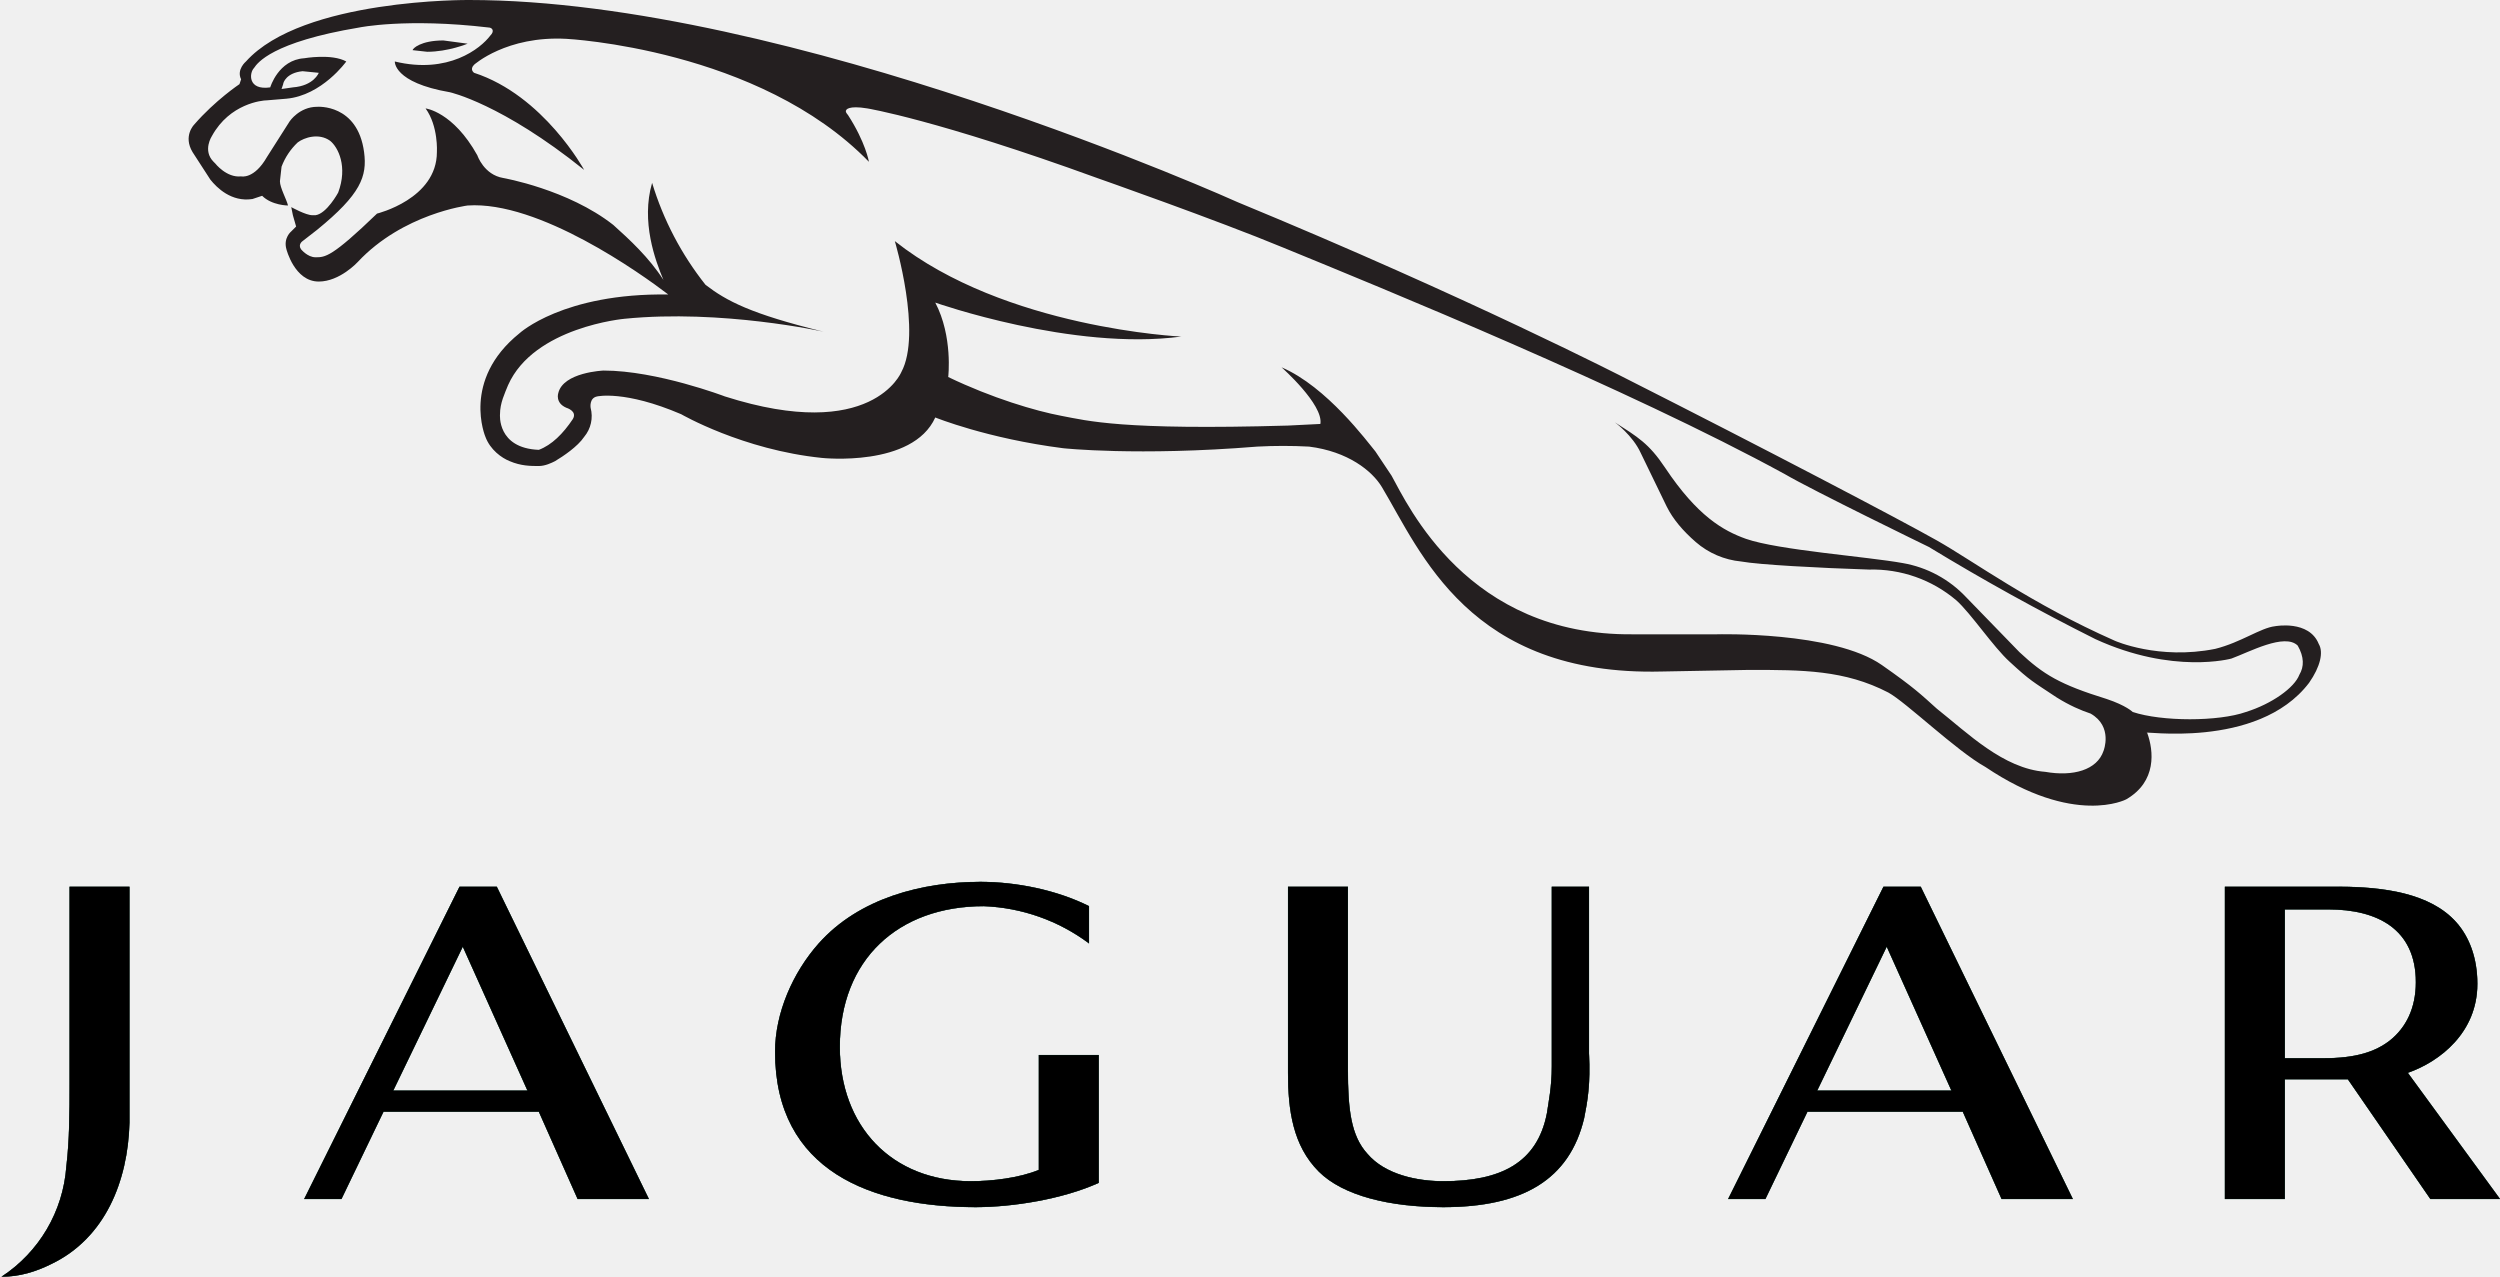
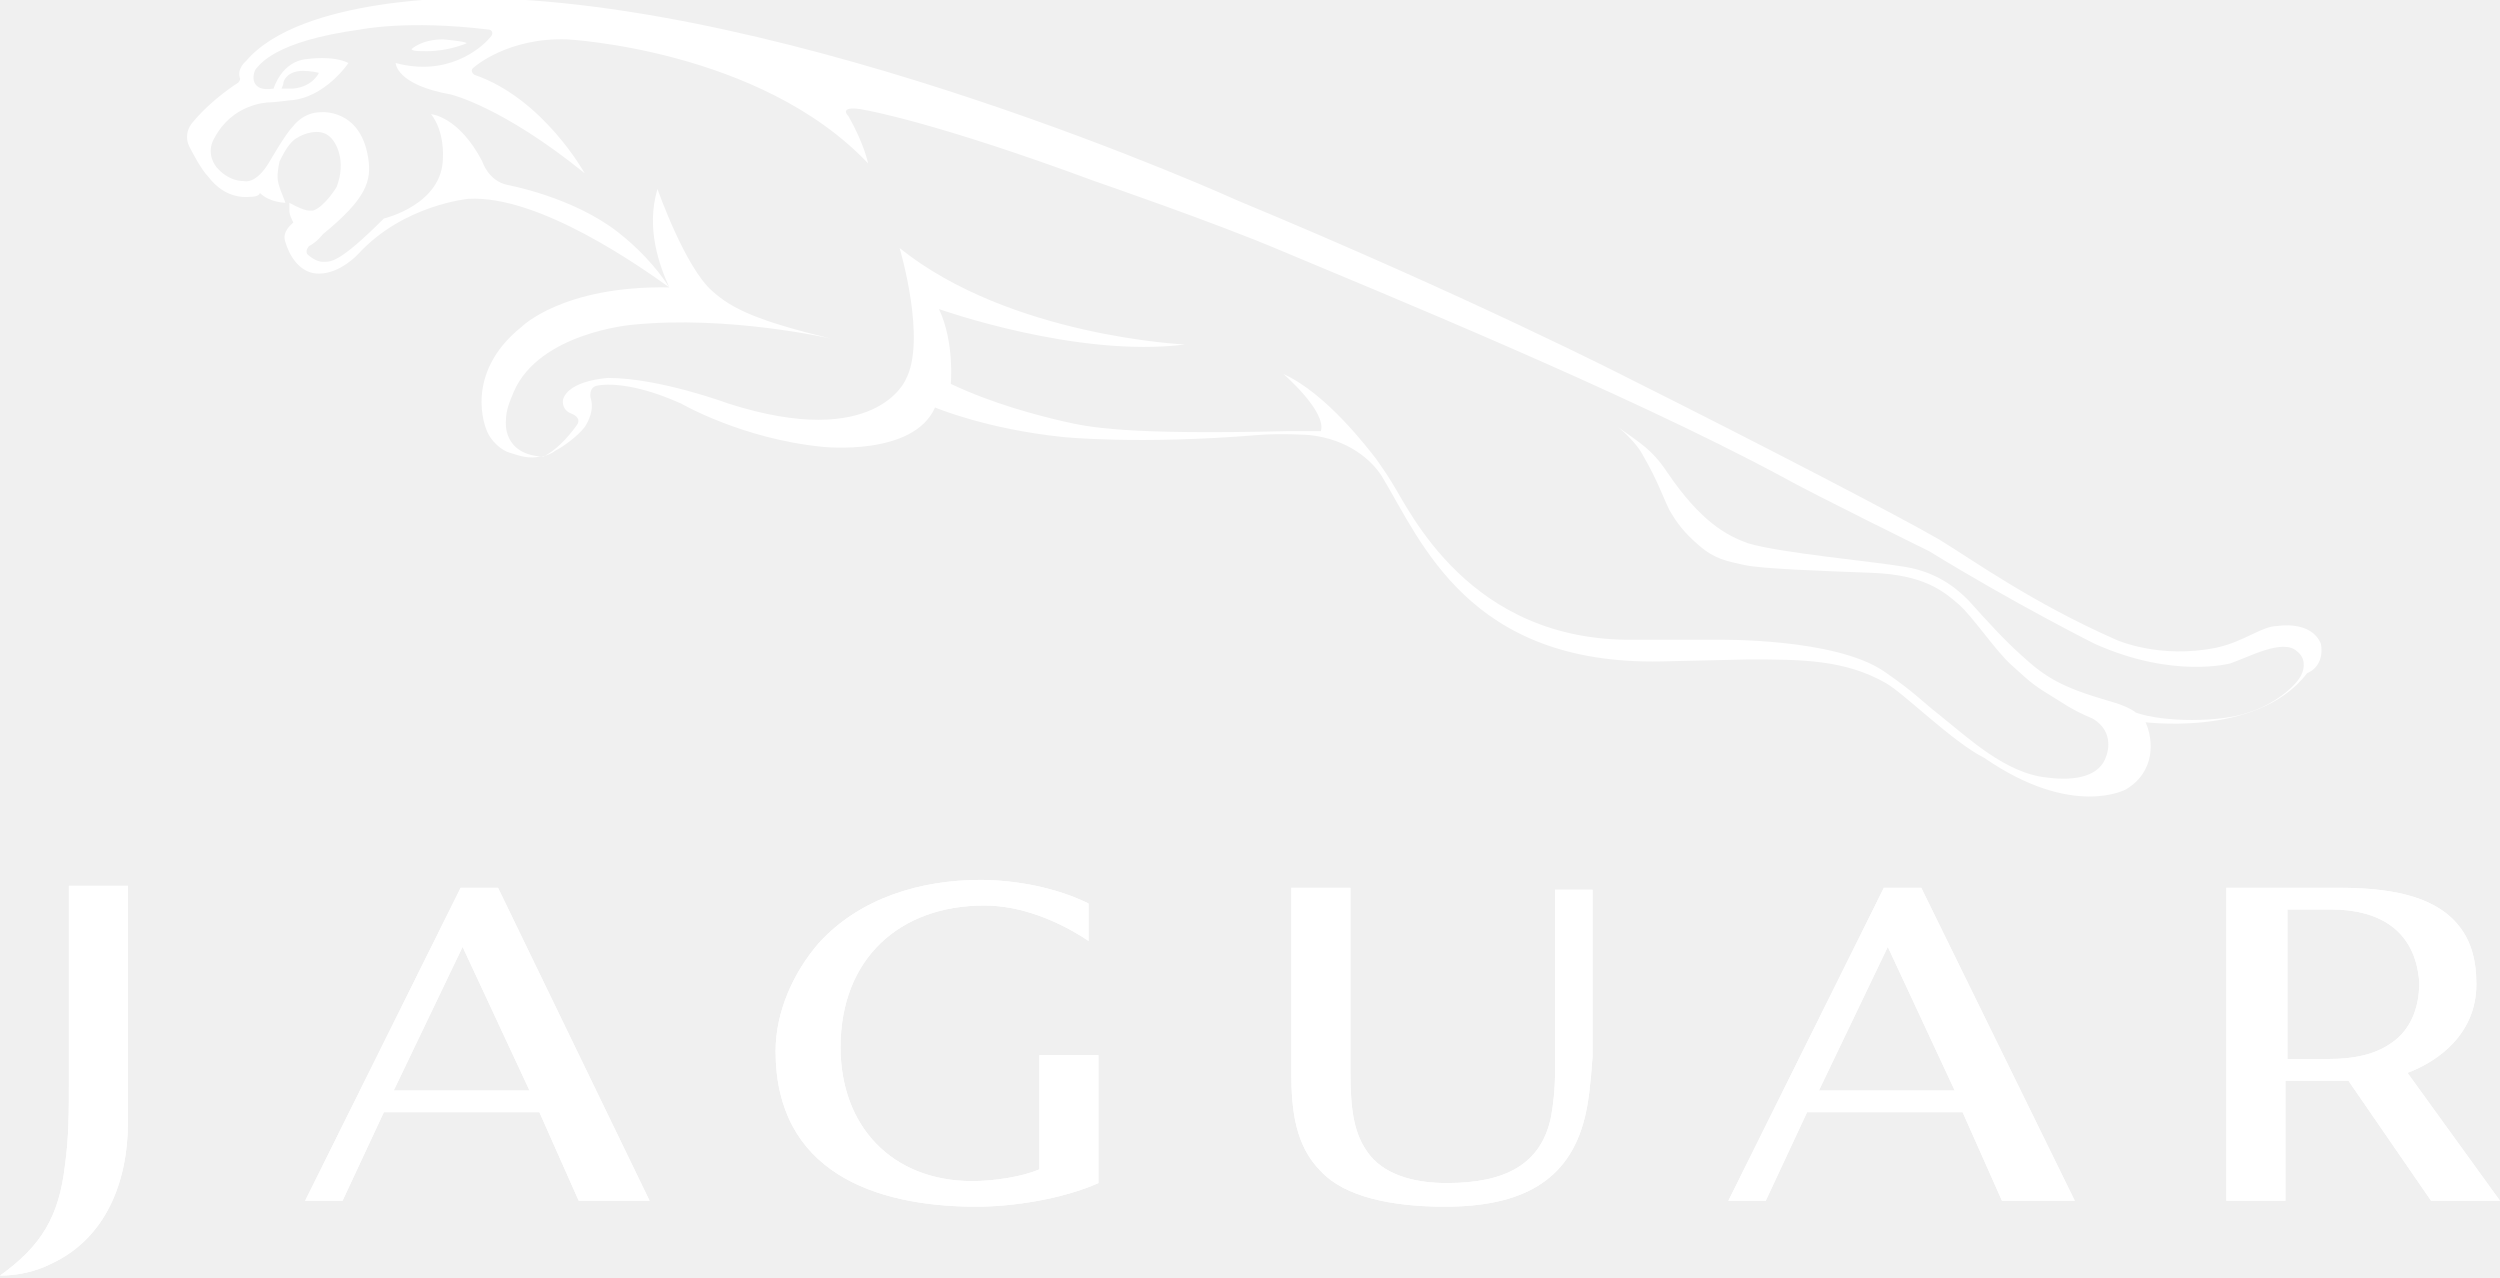
- <svg xmlns="http://www.w3.org/2000/svg" id="Layer_1" width="154.5" height="78.9">
-   <style>
-     .st0{stroke:#02422d;stroke-width:1.143840e-02}.st1{fill:#241f20}
-   </style>
-   <path d="M97.9 69.1c-.9 3.8-3.8 5.5-8.7 5.5-3.3 0-6.2-.7-7.7-2.2-1.6-1.6-1.9-3.8-1.9-6.1V54.8h3.7v11.3c0 2.5.2 4.1 1.2 5.2 1.1 1.3 3.1 1.7 4.7 1.7 3.5 0 5.8-1.1 6.4-4.2.1-.7.3-1.6.3-2.9V54.8h2.3v10.3c.1 1.9-.1 3-.3 4" />
-   <path d="M97.9 69.1c-.9 3.8-3.8 5.5-8.7 5.5-3.3 0-6.2-.7-7.7-2.2-1.6-1.6-1.9-3.8-1.9-6.1V54.8h3.7v11.3c0 2.5.2 4.1 1.2 5.2 1.1 1.3 3.1 1.7 4.7 1.7 3.5 0 5.8-1.1 6.4-4.2.1-.7.3-1.6.3-2.9V54.8h2.3v10.3c.1 1.9-.1 3-.3 4" class="st0" />
-   <path d="M116.6 58.5l-4.3 8.9h8.3l-4-8.9m7.1 15.6l-2.4-5.4h-9.6l-2.6 5.4h-2.3l9.6-19.3h2.3l9.4 19.3h-4.4z" />
-   <path d="M116.6 58.5l-4.3 8.9h8.3l-4-8.9m7.1 15.6l-2.4-5.4h-9.6l-2.6 5.4h-2.3l9.6-19.3h2.3l9.4 19.3h-4.4z" class="st0" />
-   <path d="M28.6 58.5l-4.3 8.9h8.3l-4-8.9m7.1 15.6l-2.4-5.4h-9.6l-2.6 5.4h-2.3l9.6-19.3h2.3l9.4 19.3h-4.4z" />
-   <path d="M28.6 58.5l-4.3 8.9h8.3l-4-8.9m7.1 15.6l-2.4-5.4h-9.6l-2.6 5.4h-2.3l9.6-19.3h2.3l9.4 19.3h-4.4z" class="st0" />
-   <path d="M60.3 74.6c-6.4 0-12.4-2.2-12.4-9.6 0-2.4 1.1-4.9 2.7-6.7 2.5-2.8 6.4-3.8 10-3.8 2.2 0 4.7.5 6.7 1.5v2.3a11.6 11.6 0 0 0-6.5-2.3c-5.3 0-8.9 3.3-8.9 8.7 0 4.9 3.2 8.3 8.1 8.3 1.3 0 3-.2 4.2-.7v-7.1h3.7v7.9c-2.2 1-5.3 1.5-7.6 1.5" />
-   <path d="M60.3 74.6c-6.4 0-12.4-2.2-12.4-9.6 0-2.4 1.1-4.9 2.7-6.7 2.5-2.8 6.4-3.8 10-3.8 2.2 0 4.7.5 6.7 1.5v2.3a11.6 11.6 0 0 0-6.5-2.3c-5.3 0-8.9 3.3-8.9 8.7 0 4.9 3.2 8.3 8.1 8.3 1.3 0 3-.2 4.2-.7v-7.1h3.7v7.9c-2.2 1-5.3 1.5-7.6 1.5" class="st0" />
-   <path d="M143.9 56.2h-2.7v9.2h2.4c2 0 3.2-.4 4.1-1.1 1-.8 1.6-2 1.6-3.6 0-3.3-2.4-4.5-5.4-4.5m6.3 17.9l-5.1-7.4h-3.9v7.4h-3.7V54.8h7c2.8 0 5.7.4 7.3 2.2.8.9 1.3 2.2 1.3 3.8 0 3-2.3 4.8-4.3 5.5l5.7 7.8h-4.3z" />
-   <path d="M143.9 56.2h-2.7v9.2h2.4c2 0 3.2-.4 4.1-1.1 1-.8 1.6-2 1.6-3.6 0-3.3-2.4-4.5-5.4-4.5m6.3 17.9l-5.1-7.4h-3.9v7.4h-3.7V54.8h7c2.8 0 5.7.4 7.3 2.2.8.9 1.3 2.2 1.3 3.8 0 3-2.3 4.8-4.3 5.5l5.7 7.8h-4.3z" class="st0" />
-   <path d="M3.2 78.1c-1 .5-2 .8-3.1.8a8.9 8.9 0 0 0 4-6.8c.2-1.7.2-3.4.2-5.1V54.8H8v14.6c-.1 3.6-1.5 7.1-4.8 8.7" />
-   <path d="M3.2 78.1c-1 .5-2 .8-3.1.8a8.9 8.9 0 0 0 4-6.8c.2-1.7.2-3.4.2-5.1V54.8H8v14.6c-.1 3.6-1.5 7.1-4.8 8.7" class="st0" />
-   <path d="M26.4 3.2c1.3 0 2.5-.5 2.5-.5l-1.5-.2c-1.4 0-1.9.5-1.9.6l.9.1" class="st1" />
-   <path d="M17.4 5.5l.1-.3c0-.1.2-.7 1.2-.8l1 .1s-.3.8-1.6.9l-.7.1m124.7 36.2c-.3.8-1.7 1.8-3.3 2.3-1.7.6-5.2.6-7 0 0 0-.4-.4-1.6-.8-2.9-.9-3.9-1.5-5.4-2.9l-3.3-3.4a7 7 0 0 0-3.9-2.1c-2.2-.4-7.7-.8-9.7-1.5-1.4-.5-3-1.4-5-4.4-1-1.5-1.7-1.9-3.1-2.8 0 0 1.1.8 1.6 1.9l1.6 3.3c.4.8 1 1.5 1.8 2.2a5 5 0 0 0 2.8 1.2c1.1.2 4.8.4 7.9.5a8 8 0 0 1 5.4 1.9c.9.8 2.3 2.9 3.3 3.8 1.3 1.2 1.4 1.2 2.9 2.2.8.5 1.5.8 2.1 1 1.4.8.8 2.3.8 2.3-.4 1.2-1.9 1.6-3.6 1.3-2.6-.2-4.8-2.4-6.7-3.9-1-.9-1.4-1.3-3.4-2.7-3-2.1-10.2-1.9-10.2-1.9h-5.2c-10.2.1-13.9-8-14.9-9.8l-1-1.5c-.5-.6-3-4-5.8-5.2 0 0 2.6 2.3 2.4 3.5l-2 .1c-10.3.3-12.4-.3-14-.6-1.6-.3-4.3-1.1-7-2.4 0 0 .3-2.5-.8-4.6 0 0 8.5 3 15.2 2.1 0 0-10.9-.5-17.7-5.9 0 0 1.7 5.7.4 8.1 0 0-1.8 4.4-10.9 1.5 0 0-4.2-1.6-7.5-1.6 0 0-2.5.1-2.8 1.4 0 0-.2.6.5.9 0 0 .7.2.4.7-.6.9-1.3 1.6-2.1 1.9-2.6-.1-2.4-2.2-2.4-2.2 0-.7.3-1.3.5-1.8 1.6-3.6 7.2-4.1 7.2-4.1 6-.6 12.3.8 12.3.8-4.5-1.1-6-1.9-7.3-2.9a19 19 0 0 1-3.3-6.3c-.7 2.4.2 4.8.7 6-.9-1.4-2.1-2.5-3.1-3.4-2.8-2.2-6.8-2.9-6.8-2.9-1.2-.2-1.6-1.4-1.6-1.4-1.5-2.7-3.2-2.9-3.2-2.9.8 1.1.7 2.7.7 2.7 0 2.9-3.7 3.8-3.7 3.8-2.8 2.7-3.2 2.7-3.8 2.7-.5 0-.9-.5-.9-.5-.2-.3.1-.5.1-.5l.9-.7c2.7-2.2 3.1-3.3 2.9-4.8-.4-3-2.9-2.8-2.9-2.8-1.1 0-1.7.9-1.7.9l-1.4 2.2c-.8 1.4-1.6 1.2-1.6 1.2-.9.1-1.6-.8-1.6-.8l-.1-.1c-.7-.7-.1-1.6-.1-1.6 1.1-2 3.1-2.2 3.4-2.2l1.2-.1c2.2-.2 3.7-2.3 3.7-2.3-.9-.5-2.6-.2-2.6-.2-1.6.1-2.1 1.8-2.1 1.8-1.4.2-1.3-.9-1-1.2.2-.3 1.1-1.6 6.5-2.5 0 0 2.9-.6 8 0 .2 0 .4.2.1.5-.6.8-2.6 2.4-5.9 1.6 0 0-.1 1.3 3.4 1.9 0 0 3.2.7 8.3 4.8 0 0-2.5-4.6-6.8-6 0 0-.3-.2 0-.5 0 0 2-1.8 5.7-1.6 0 0 11.9.6 18.7 7.6 0 0-.2-1.2-1.3-2.9 0 0-.2-.2-.1-.3 0 0 .1-.3 1.3-.1 0 0 4.3.7 14.2 4.3 0 0 7.4 2.6 11.5 4.3 6.1 2.5 21.3 8.7 31 14 1.7 1 8.9 4.5 8.9 4.5a142 142 0 0 0 10.3 5.7c4.8 2.2 8.4 1.2 8.4 1.2 1.1-.4 3.3-1.6 4.1-.8.4.7.4 1.3.1 1.8zm1.2-1.9c-.6-1.5-2.7-1.1-2.7-1.1-.9.1-2.1 1-3.7 1.4-3.5.7-6.2-.5-6.2-.5-5.2-2.3-8.7-4.9-11-6.2-2.3-1.3-10.7-5.7-19.2-10 0 0-9.7-5-24-10.9C76.5 12.5 48.8 0 29 0c0 0-10.3-.1-13.8 3.8 0 0-.6.5-.3 1.1l-.1.3s-1.5 1-2.8 2.5c0 0-.7.7-.1 1.7l1.1 1.7c.4.5 1.3 1.4 2.6 1.2l.6-.2c.6.6 1.6.6 1.6.6-.1-.4-.5-1.1-.5-1.5l.1-.9a4 4 0 0 1 1-1.5c.4-.3 1.3-.6 2-.1.5.4 1.1 1.6.5 3.2 0 0-.7 1.3-1.4 1.4h-.2c-.4 0-1.3-.5-1.3-.5l.1.5.2.7-.3.3s-.5.4-.3 1.1c0 0 .5 2 2 2 1.3 0 2.4-1.2 2.4-1.2 2.8-3 6.8-3.5 6.8-3.5 4.4-.3 10.7 4.2 12.4 5.5-6.5-.1-9.2 2.4-9.2 2.4C28.5 23.5 30 27 30 27c.3.8 1 1.3 1.5 1.5.7.3 1.3.3 1.8.3.4 0 .8-.2 1-.3.5-.3 1.4-.9 1.8-1.5a2 2 0 0 0 .4-1.8s-.1-.6.4-.7c0 0 1.7-.4 5.2 1.1 0 0 3.8 2.2 8.7 2.7 0 0 5.6.6 7-2.5 0 0 3.2 1.3 7.9 1.9 0 0 4.6.5 12-.1a30 30 0 0 1 3.2 0c2.4.3 3.9 1.5 4.5 2.5 2.4 4 5.4 11.7 17.3 11.4l5.4-.1c3.3 0 5.9 0 8.6 1.4 1.1.6 4.2 3.6 6 4.6 5.5 3.7 8.7 2 8.7 2 1.9-1.1 1.7-3 1.3-4.1-.6-.2 6.8 1.1 10-3.1.7-1 .9-1.9.6-2.4z" class="st1" />
+ <svg xmlns="http://www.w3.org/2000/svg" version="1.1" id="Layer_1" x="0px" y="0px" width="127px" height="64.9px" viewBox="0 0 127 64.9" style="enable-background:new 0 0 127 64.9;" xml:space="preserve">
+   <style type="text/css">
+ 	.st0{fill:#FFFFFF;}
+ </style>
+   <g>
+     <path class="st0" d="M80.5,56.8c-0.8,3.2-3.2,4.5-7.1,4.5c-2.7,0-5.1-0.5-6.3-1.8c-1.3-1.3-1.5-3.1-1.5-5v-9.4h3v9.3   c0,2.1,0.2,3.3,1,4.3c0.9,1.1,2.5,1.4,3.9,1.4c2.9,0,4.8-0.9,5.3-3.4c0.1-0.6,0.2-1.3,0.2-2.4v-9.1h1.9v8.5   C80.8,55.1,80.7,56,80.5,56.8" />
+     <path class="st0" d="M80.5,56.8c-0.8,3.2-3.2,4.5-7.1,4.5c-2.7,0-5.1-0.5-6.3-1.8c-1.3-1.3-1.5-3.1-1.5-5v-9.4h3v9.3   c0,2.1,0.2,3.3,1,4.3c0.9,1.1,2.5,1.4,3.9,1.4c2.9,0,4.8-0.9,5.3-3.4c0.1-0.6,0.2-1.3,0.2-2.4v-9.1h1.9v8.5   C80.8,55.1,80.7,56,80.5,56.8" />
+     <path class="st0" d="M95.9,48.1l-3.5,7.3h6.9L95.9,48.1 M101.7,61l-2-4.5h-7.9L89.7,61h-1.9l7.9-15.9h1.9l7.8,15.9H101.7z" />
+     <path class="st0" d="M95.9,48.1l-3.5,7.3h6.9L95.9,48.1 M101.7,61l-2-4.5h-7.9L89.7,61h-1.9l7.9-15.9h1.9l7.8,15.9H101.7z" />
+     <path class="st0" d="M23.5,48.1L20,55.4h6.9L23.5,48.1 M29.4,61l-2-4.5h-7.9L17.4,61h-1.9l7.9-15.9h1.9L33,61H29.4z" />
+     <path class="st0" d="M23.5,48.1L20,55.4h6.9L23.5,48.1 M29.4,61l-2-4.5h-7.9L17.4,61h-1.9l7.9-15.9h1.9L33,61H29.4z" />
+     <path class="st0" d="M49.6,61.3c-5.2,0-10.2-1.8-10.2-7.9c0-2,0.9-4,2.2-5.5c2.1-2.3,5.2-3.2,8.2-3.2c1.8,0,3.9,0.4,5.5,1.2v1.9   C53.8,46.8,51.9,46,50,46c-4.3,0-7.3,2.7-7.3,7.2c0,4,2.6,6.8,6.7,6.8c1,0,2.5-0.2,3.4-0.6v-5.8h3v6.5C54,60.9,51.5,61.3,49.6,61.3   " />
+     <path class="st0" d="M49.6,61.3c-5.2,0-10.2-1.8-10.2-7.9c0-2,0.9-4,2.2-5.5c2.1-2.3,5.2-3.2,8.2-3.2c1.8,0,3.9,0.4,5.5,1.2v1.9   C53.8,46.8,51.9,46,50,46c-4.3,0-7.3,2.7-7.3,7.2c0,4,2.6,6.8,6.7,6.8c1,0,2.5-0.2,3.4-0.6v-5.8h3v6.5C54,60.9,51.5,61.3,49.6,61.3   " />
+     <path class="st0" d="M118.4,46.2h-2.2v7.6h2c1.6,0,2.6-0.3,3.4-0.9c0.8-0.6,1.3-1.6,1.3-3C122.7,47.2,120.8,46.2,118.4,46.2    M123.5,61l-4.2-6.1h-3.2V61h-3V45.1h5.7c2.3,0,4.7,0.3,6,1.8c0.7,0.8,1,1.8,1,3.1c0,2.5-1.9,3.9-3.5,4.5L127,61L123.5,61L123.5,61   z" />
+     <path class="st0" d="M118.4,46.2h-2.2v7.6h2c1.6,0,2.6-0.3,3.4-0.9c0.8-0.6,1.3-1.6,1.3-3C122.7,47.2,120.8,46.2,118.4,46.2    M123.5,61l-4.2-6.1h-3.2V61h-3V45.1h5.7c2.3,0,4.7,0.3,6,1.8c0.7,0.8,1,1.8,1,3.1c0,2.5-1.9,3.9-3.5,4.5L127,61L123.5,61L123.5,61   z" />
+     <path class="st0" d="M2.6,64.2c-0.8,0.4-1.7,0.6-2.6,0.6c2.1-1.5,3-3,3.3-5.6c0.2-1.4,0.2-2.8,0.2-4.2v-10h3v12   C6.5,60,5.4,62.9,2.6,64.2" />
+     <path class="st0" d="M2.6,64.2c-0.8,0.4-1.7,0.6-2.6,0.6c2.1-1.5,3-3,3.3-5.6c0.2-1.4,0.2-2.8,0.2-4.2v-10h3v12   C6.5,60,5.4,62.9,2.6,64.2" />
+     <path class="st0" d="M21.7,2.6c1.1,0,2-0.4,2-0.4c0-0.1-1.2-0.2-1.2-0.2c-1.1,0-1.6,0.5-1.6,0.5C21,2.6,21.2,2.6,21.7,2.6" />
+     <path class="st0" d="M14.3,4.5c0,0,0.1-0.2,0.1-0.3c0-0.1,0.2-0.6,1-0.6c0,0,0.4,0,0.8,0.1c0,0-0.3,0.7-1.3,0.8   C14.9,4.5,14.4,4.5,14.3,4.5 M116.9,34.3c-0.3,0.6-1.4,1.5-2.7,1.9c-1.4,0.5-4.3,0.5-5.7,0c0,0-0.3-0.3-1.4-0.6   c-2.4-0.7-3.2-1.2-4.4-2.3c-0.9-0.8-1.8-1.8-2.7-2.8c-0.4-0.4-1.4-1.4-3.2-1.7c-1.8-0.3-6.3-0.7-8-1.2c-1.1-0.4-2.4-1.1-4.1-3.6   c-0.8-1.2-1.4-1.5-2.5-2.3c0,0,0.9,0.7,1.3,1.5c0.7,1.2,1,2.1,1.3,2.7c0.4,0.7,0.8,1.2,1.5,1.8c0.8,0.7,1.4,0.8,2.3,1   c0.9,0.2,3.9,0.3,6.5,0.4c2.6,0.1,3.6,0.9,4.4,1.6c0.7,0.6,1.9,2.4,2.7,3.1c1.1,1,1.1,1,2.4,1.8c0.6,0.4,1.2,0.7,1.7,0.9   c1.2,0.7,0.7,1.9,0.7,1.9c-0.3,1-1.5,1.3-3,1.1c-2.1-0.2-4-2-5.5-3.2c-0.9-0.7-1.2-1.1-2.8-2.2c-2.5-1.7-8.4-1.6-8.4-1.6l-4.3,0   c-8.4,0.1-11.4-6.6-12.3-8c-0.3-0.5-0.6-0.9-0.8-1.2c-0.4-0.5-2.5-3.3-4.7-4.3c0,0,2.2,1.9,1.9,2.9c-0.5,0-1,0-1.6,0   c-8.4,0.2-10.2-0.2-11.5-0.5c-1.3-0.3-3.6-0.9-5.7-1.9c0,0,0.2-2.1-0.6-3.8c0,0,7,2.5,12.5,1.8c0,0-8.9-0.4-14.5-4.9   c0,0,1.4,4.7,0.3,6.7c0,0-1.5,3.6-9,1.2c0,0-3.5-1.3-6.1-1.3c0,0-2,0.1-2.3,1.1c0,0-0.1,0.5,0.4,0.7c0,0,0.6,0.2,0.3,0.6   c-0.5,0.7-1.1,1.3-1.7,1.6c-2.1-0.1-1.9-1.8-1.9-1.8c0-0.6,0.2-1,0.4-1.5c1.3-3,6-3.4,6-3.4c4.9-0.5,10.1,0.7,10.1,0.7   c-3.7-0.9-5-1.5-6-2.4c-1.4-1.2-2.8-5.2-2.8-5.2c-0.6,2,0.1,3.9,0.6,5c-0.7-1.1-1.7-2.1-2.6-2.8c-2.3-1.8-5.6-2.4-5.6-2.4   c-1-0.2-1.3-1.2-1.3-1.2c-1.2-2.3-2.6-2.4-2.6-2.4c0.7,0.9,0.6,2.2,0.6,2.2c0,2.4-3,3.1-3,3.1c-2.3,2.3-2.7,2.2-3.1,2.2   c-0.4,0-0.8-0.4-0.8-0.4c-0.1-0.2,0.1-0.4,0.1-0.4c0.4-0.2,0.7-0.6,0.7-0.6c2.2-1.8,2.5-2.7,2.3-3.9c-0.4-2.5-2.4-2.3-2.4-2.3   c-0.9,0-1.4,0.7-1.4,0.7c-0.4,0.4-1.2,1.8-1.2,1.8c-0.7,1.2-1.3,1-1.3,1c-0.8,0-1.3-0.6-1.3-0.6c0,0-0.1-0.1-0.1-0.1   C10.4,7.7,10.9,7,10.9,7c0.9-1.7,2.6-1.8,2.8-1.8c0.2,0,1-0.1,1-0.1c1.8-0.1,3-1.9,3-1.9C16.9,2.8,15.6,3,15.6,3   c-1.3,0.1-1.7,1.5-1.7,1.5c-1.2,0.2-1.1-0.7-0.9-1c0.2-0.2,0.9-1.4,5.3-2c0,0,2.4-0.5,6.5,0c0.2,0,0.3,0.2,0.1,0.4   c-0.5,0.6-2.2,2-4.8,1.3c0,0,0,1.1,2.8,1.6c0,0,2.6,0.6,6.8,4c0,0-2.1-3.8-5.6-5c0,0-0.3-0.2,0-0.4c0,0,1.7-1.5,4.7-1.4   c0,0,9.8,0.5,15.3,6.3c0,0-0.2-1-1-2.4c0,0-0.2-0.2-0.1-0.3c0,0,0.1-0.2,1,0c0,0,3.5,0.6,11.6,3.6c0,0,6.1,2.1,9.4,3.5   c5,2.1,17.5,7.2,25.5,11.5C92.1,25.1,98,28,98,28c4.4,2.7,8.4,4.7,8.4,4.7c4,1.8,6.9,1,6.9,1c0.9-0.3,2.7-1.3,3.4-0.6   C117.1,33.4,117.1,33.9,116.9,34.3L116.9,34.3z M117.9,32.7c-0.5-1.2-2.2-0.9-2.2-0.9c-0.8,0-1.7,0.8-3.1,1.1   c-2.9,0.6-5.1-0.4-5.1-0.4c-4.3-1.9-7.2-4-9-5.1c-1.9-1.1-8.8-4.7-15.8-8.2c0,0-8-4.1-19.8-9c0,0-22.7-10.3-39.1-10.3   c0,0-8.5-0.1-11.3,3.2c0,0-0.5,0.4-0.3,0.9c0,0,0,0.1-0.1,0.2c0,0-1.3,0.8-2.3,2c0,0-0.6,0.6-0.1,1.4c0,0,0.5,1,0.9,1.4   c0.3,0.4,1,1.1,2.1,1c0.5,0,0.5-0.2,0.5-0.2c0.5,0.5,1.3,0.5,1.3,0.5c-0.1-0.3-0.4-0.9-0.4-1.3c0-0.4,0.1-0.8,0.1-0.8   c0.2-0.4,0.5-1,0.9-1.2c0.3-0.2,1.1-0.5,1.6-0.1c0.4,0.3,0.9,1.3,0.4,2.6c0,0-0.6,1-1.2,1.2l-0.2,0c-0.3,0-1-0.4-1-0.4s0,0.1,0,0.4   c0,0.2,0.1,0.4,0.2,0.6l-0.1,0.1c0,0-0.5,0.4-0.3,0.9c0,0,0.4,1.6,1.7,1.6c1.1,0,2-1,2-1c2.3-2.5,5.6-2.8,5.6-2.8   c3.6-0.2,8.8,3.5,10.2,4.5c-5.4-0.1-7.5,2-7.5,2c-3,2.4-1.8,5.2-1.8,5.2c0.2,0.6,0.8,1.1,1.2,1.2c0.6,0.2,1,0.3,1.5,0.2   c0.3,0,0.7-0.2,0.8-0.3c0.4-0.2,1.1-0.7,1.5-1.2c0.2-0.3,0.5-0.9,0.3-1.5c0,0-0.1-0.5,0.3-0.6c0,0,1.4-0.4,4.3,0.9   c0,0,3.1,1.8,7.2,2.2c0,0,4.6,0.5,5.7-2c0,0,2.6,1.1,6.5,1.5c0,0,3.8,0.4,9.9-0.1c1.2-0.1,2.6,0,2.6,0c2,0.2,3.2,1.3,3.7,2.1   c2,3.3,4.4,9.6,14.2,9.4l4.4-0.1c2.7,0,4.9,0,7,1.2c0.9,0.5,3.4,3,5,3.8c4.5,3.1,7.2,1.6,7.2,1.6c1.5-0.9,1.4-2.5,1-3.4   c-0.5-0.1,5.6,0.9,8.2-2.5C117.9,33.9,118,33.2,117.9,32.7L117.9,32.7z" />
+   </g>
</svg>
